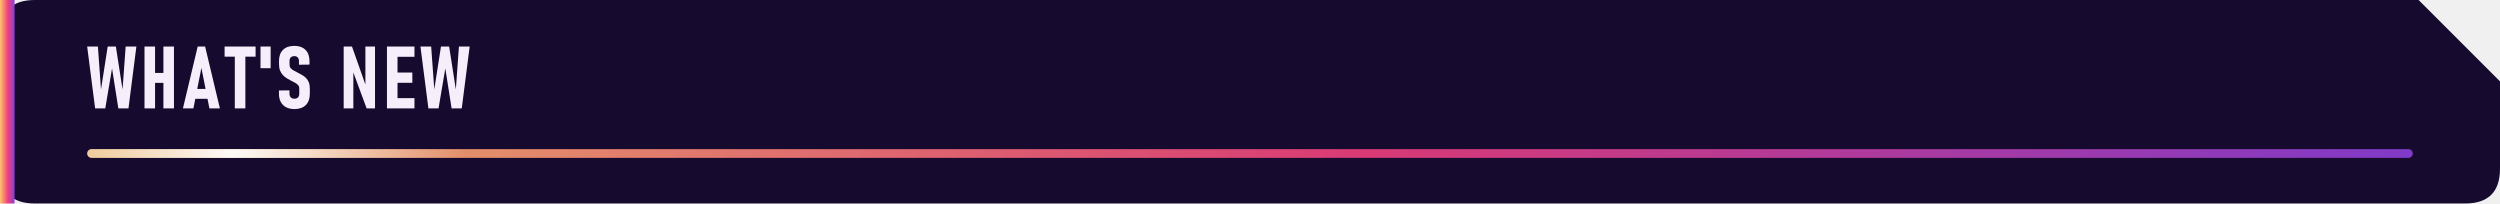
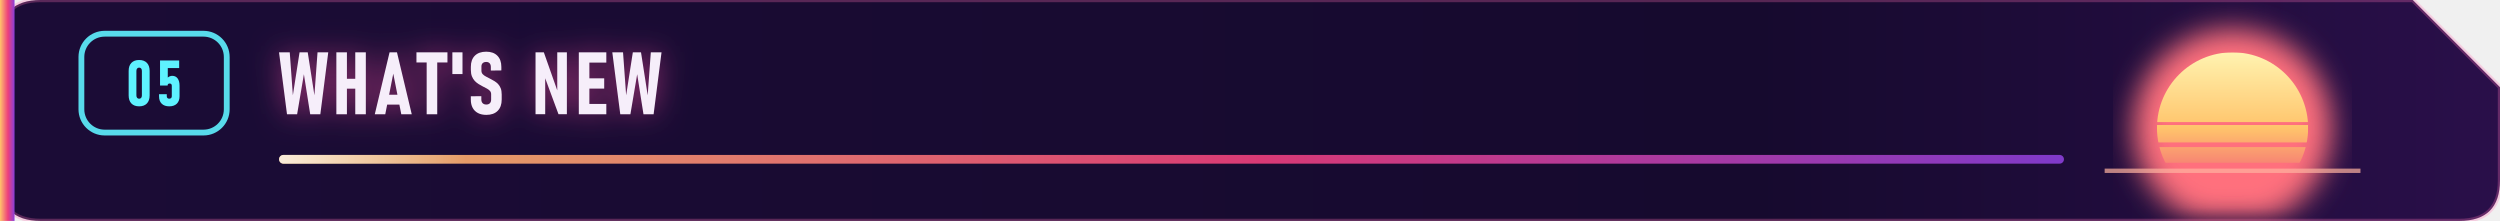
- <svg xmlns="http://www.w3.org/2000/svg" viewBox="0 0 860 70" width="860" height="70" role="img" aria-label="What's new">
+ <svg xmlns="http://www.w3.org/2000/svg" viewBox="0 0 860 76" width="860" height="76" role="img" aria-label="What's new">
  <defs>
    <linearGradient id="ink" x1="0" y1="0" x2="1" y2="0">
      <stop offset="0" stop-color="#ffc46b" />
      <stop offset=".55" stop-color="#ee3f7c" />
      <stop offset="1" stop-color="#8b3fd9" />
    </linearGradient>
+     <linearGradient id="sun" x1="0" y1="0" x2="0" y2="1">
+       <stop offset="0" stop-color="#fff3b0" />
+       <stop offset=".5" stop-color="#ffc46b" />
+       <stop offset="1" stop-color="#ee3f7c" />
+     </linearGradient>
+     <linearGradient id="plate" x1="0" y1="0" x2="1" y2="0">
+       <stop offset="0" stop-color="#1b0c36" />
+       <stop offset=".7" stop-color="#160a2e" />
+       <stop offset="1" stop-color="#2a0f4a" />
+     </linearGradient>
    <linearGradient id="shine" x1="0" y1="0" x2="1" y2="0">
      <stop offset="0" stop-color="#fff" stop-opacity="0" />
      <stop offset=".5" stop-color="#fff" stop-opacity=".95" />
      <stop offset="1" stop-color="#fff" stop-opacity="0" />
    </linearGradient>
+     <filter id="glow" x="-10%" y="-60%" width="120%" height="220%">
+       <feGaussianBlur stdDeviation="5" />
+     </filter>
    <clipPath id="line">
-       <rect x="30" y="51.299" width="800" height="3" rx="1.5" />
+       <rect x="96" y="53.299" width="614" height="3" rx="1.5" />
    </clipPath>
+     <mask id="sm">
+       <circle cx="768" cy="44" r="26" fill="#fff" />
+       <rect x="742" y="58" width="52" height="20" fill="#000" />
+       <rect x="742" y="42" width="52" height="1.0" fill="#000" />
+       <rect x="742" y="49" width="52" height="1.6" fill="#000" />
+       <rect x="742" y="56" width="52" height="2.2" fill="#000" />
+       <rect x="742" y="63" width="52" height="2.8" fill="#000" />
+       <rect x="742" y="70" width="52" height="3.4" fill="#000" />
+     </mask>
  </defs>
  <style>
  .run { animation: run 4.5s ease-in-out infinite; }
  @keyframes run { 0% { transform: translateX(-180px); } 55%, 100% { transform: translateX(900px); } }
-   @media (prefers-reduced-motion: reduce) { * { animation: none !important; } }
+   .on { animation: on 1.4s linear both; }
+   @keyframes on { 0% { opacity: 0; } 10% { opacity: .8; } 14% { opacity: .1; } 22% { opacity: 1; } 26% { opacity: .4; } 34%, 100% { opacity: 1; } }
+   .breathe { animation: breathe 4s ease-in-out infinite alternate; } @keyframes breathe { from { opacity: .35; } to { opacity: .8; } }
+   @media (prefers-reduced-motion: reduce) { .run, .up { animation: none !important; } .up { opacity: 1 !important; } }
</style>
-   <path d="M0,12 Q0,0 12,0 H832 L860,28 V58 Q860,70 848,70 H12 Q0,70 0,58 Z" fill="#160a2e" />
-   <rect x="0" y="0" width="5" height="70" fill="url(#ink)" />
-   <g fill="#f6eefa">
-     <path transform="translate(30.0 16.0)" d="M4.746 14.78 7.046 0.0H9.858L12.158 14.78L13.228 0.0H16.919L14.194 21.299H10.708L8.54 7.529L6.211 21.299H2.725L-0.015 0.0H3.677ZM26.212 21.299V0.0H29.845V21.299ZM19.708 21.299V0.0H23.341V21.299ZM21.437 12.51V9.097H28.57V12.51ZM32.927 21.299 38.01 0.0H40.559L45.642 21.299H42.038L39.284 7.339L36.53 21.299ZM36.384 17.988V14.59H42.185V17.988ZM50.774 21.299V1.787H54.407V21.299ZM47.259 3.486V0.0H57.923V3.486ZM59.613 7.471V0.0H63.1V7.471ZM71.309 21.519Q69.624 21.519 68.43 20.896Q67.236 20.273 66.599 19.102Q65.962 17.93 65.962 16.26V15.117L69.58 15.088V16.23Q69.58 17.036 70.034 17.498Q70.488 17.959 71.294 17.959Q72.085 17.959 72.517 17.505Q72.949 17.051 72.949 16.26V14.399Q72.949 13.74 72.561 13.293Q72.173 12.847 71.528 12.488Q70.884 12.129 70.137 11.763Q69.419 11.396 68.679 10.942Q67.939 10.488 67.332 9.851Q66.724 9.214 66.35 8.291Q65.977 7.368 65.977 6.064V4.966Q65.977 2.505 67.361 1.143Q68.745 -0.22 71.265 -0.22Q73.711 -0.22 75.088 1.157Q76.465 2.534 76.465 5.024V6.226L72.847 6.27V5.054Q72.847 4.233 72.429 3.772Q72.012 3.311 71.265 3.311Q70.474 3.311 70.042 3.728Q69.609 4.146 69.609 4.878V6.299Q69.609 7.046 70.056 7.522Q70.503 7.998 71.213 8.357Q71.924 8.716 72.715 9.141Q73.403 9.492 74.084 9.902Q74.766 10.312 75.33 10.898Q75.894 11.484 76.238 12.349Q76.582 13.213 76.582 14.487V16.26Q76.582 18.75 75.198 20.134Q73.813 21.519 71.309 21.519ZM88.225 21.284V0.0H91.081L96.091 14.212L95.695 14.78V0.0H99.006V21.284H96.12L91.169 7.892L91.55 7.31V21.284ZM103.113 21.299V0.0H106.746V21.299ZM104.725 21.299V17.754H112.576V21.299ZM104.725 12.48V8.95H111.844V12.48ZM104.725 3.545V0.0H112.576V3.545ZM119.394 14.78 121.693 0.0H124.506L126.806 14.78L127.875 0.0H131.566L128.842 21.299H125.355L123.188 7.529L120.858 21.299H117.372L114.633 0.0H118.324Z" />
+   <path d="M0,14 Q0,0 14,0 H830 L860,30 V62 Q860,76 846,76 H14 Q0,76 0,62 Z" fill="url(#plate)" />
+   <path d="M0,14 Q0,0 14,0 H830 L860,30 V62 Q860,76 846,76 H14 Q0,76 0,62 Z" fill="none" stroke="#ff6fb5" stroke-opacity=".28" stroke-width="1.5" />
+   <rect x="0" y="0" width="5" height="76" fill="url(#ink)" />
+   <circle class="breathe" cx="768" cy="44" r="34" fill="#ff6f7d" filter="url(#glow)" />
+   <rect x="742" y="18" width="52" height="52" fill="url(#sun)" mask="url(#sm)" />
+   <rect x="724" y="58" width="88" height="1.5" fill="#ffb3a0" opacity=".7" />
+   <g class="on">
+     <rect x="28" y="11.6" width="50" height="34" rx="8" fill="none" stroke="#5ef2ff" stroke-width="2" opacity=".9" />
+     <g fill="#5ef2ff" transform="translate(43.3 20.8)">
+       <path transform="translate(0.0 0.0)" d="M4.566 15.78Q2.847 15.78 1.901 14.797Q0.956 13.814 0.956 12.021V3.599Q0.956 1.805 1.902 0.822Q2.848 -0.161 4.565 -0.161Q6.283 -0.161 7.229 0.822Q8.175 1.805 8.175 3.599V12.021Q8.175 13.814 7.229 14.797Q6.284 15.78 4.566 15.78ZM4.569 13.159Q5.006 13.159 5.258 12.858Q5.511 12.558 5.511 12.021V3.599Q5.511 3.062 5.256 2.761Q5.002 2.46 4.569 2.46Q4.136 2.46 3.878 2.761Q3.62 3.062 3.62 3.599V12.021Q3.62 12.558 3.876 12.858Q4.133 13.159 4.569 13.159ZM14.92 15.78Q13.255 15.78 12.331 14.878Q11.407 13.976 11.407 12.334V11.612H14.071V12.332Q14.076 12.719 14.301 12.934Q14.526 13.148 14.92 13.148Q15.33 13.148 15.565 12.924Q15.8 12.7 15.8 12.3V8.69Q15.8 8.324 15.605 8.126Q15.409 7.928 15.059 7.928Q14.726 7.928 14.538 8.105Q14.35 8.282 14.361 8.615H11.751V0.0H18.336V2.621H14.415V5.876Q14.758 5.586 15.15 5.436Q15.541 5.285 15.94 5.285Q17.142 5.285 17.803 6.176Q18.465 7.068 18.465 8.69V12.3Q18.465 13.953 17.533 14.867Q16.602 15.78 14.92 15.78Z" />
+     </g>
+     <g fill="#ff4fa3" opacity=".55" filter="url(#glow)">
+       <path transform="translate(96.0 18.0)" d="M4.746 14.78 7.046 0.0H9.858L12.158 14.78L13.228 0.0H16.919L14.194 21.299H10.708L8.54 7.529L6.211 21.299H2.725L-0.015 0.0H3.677ZM26.212 21.299V0.0H29.845V21.299ZM19.708 21.299V0.0H23.341V21.299ZM21.437 12.51V9.097H28.57V12.51ZM32.927 21.299 38.01 0.0H40.559L45.642 21.299H42.038L39.284 7.339L36.53 21.299ZM36.384 17.988V14.59H42.185V17.988ZM50.774 21.299V1.787H54.407V21.299ZM47.259 3.486V0.0H57.923V3.486ZM59.613 7.471V0.0H63.1V7.471ZM71.309 21.519Q69.624 21.519 68.43 20.896Q67.236 20.273 66.599 19.102Q65.962 17.93 65.962 16.26V15.117L69.58 15.088V16.23Q69.58 17.036 70.034 17.498Q70.488 17.959 71.294 17.959Q72.085 17.959 72.517 17.505Q72.949 17.051 72.949 16.26V14.399Q72.949 13.74 72.561 13.293Q72.173 12.847 71.528 12.488Q70.884 12.129 70.137 11.763Q69.419 11.396 68.679 10.942Q67.939 10.488 67.332 9.851Q66.724 9.214 66.35 8.291Q65.977 7.368 65.977 6.064V4.966Q65.977 2.505 67.361 1.143Q68.745 -0.22 71.265 -0.22Q73.711 -0.22 75.088 1.157Q76.465 2.534 76.465 5.024V6.226L72.847 6.27V5.054Q72.847 4.233 72.429 3.772Q72.012 3.311 71.265 3.311Q70.474 3.311 70.042 3.728Q69.609 4.146 69.609 4.878V6.299Q69.609 7.046 70.056 7.522Q70.503 7.998 71.213 8.357Q71.924 8.716 72.715 9.141Q73.403 9.492 74.084 9.902Q74.766 10.312 75.33 10.898Q75.894 11.484 76.238 12.349Q76.582 13.213 76.582 14.487V16.26Q76.582 18.75 75.198 20.134Q73.813 21.519 71.309 21.519ZM88.225 21.284V0.0H91.081L96.091 14.212L95.695 14.78V0.0H99.006V21.284H96.12L91.169 7.892L91.55 7.31V21.284ZM103.113 21.299V0.0H106.746V21.299ZM104.725 21.299V17.754H112.576V21.299ZM104.725 12.48V8.95H111.844V12.48ZM104.725 3.545V0.0H112.576V3.545ZM119.394 14.78 121.693 0.0H124.506L126.806 14.78L127.875 0.0H131.566L128.842 21.299H125.355L123.188 7.529L120.858 21.299H117.372L114.633 0.0H118.324Z" />
+     </g>
+     <g fill="#f6eefa">
+       <path transform="translate(96.0 18.0)" d="M4.746 14.78 7.046 0.0H9.858L12.158 14.78L13.228 0.0H16.919L14.194 21.299H10.708L8.54 7.529L6.211 21.299H2.725L-0.015 0.0H3.677ZM26.212 21.299V0.0H29.845V21.299ZM19.708 21.299V0.0H23.341V21.299ZM21.437 12.51V9.097H28.57V12.51ZM32.927 21.299 38.01 0.0H40.559L45.642 21.299H42.038L39.284 7.339L36.53 21.299ZM36.384 17.988V14.59H42.185V17.988ZM50.774 21.299V1.787H54.407V21.299ZM47.259 3.486V0.0H57.923V3.486ZM59.613 7.471V0.0H63.1V7.471ZM71.309 21.519Q69.624 21.519 68.43 20.896Q67.236 20.273 66.599 19.102Q65.962 17.93 65.962 16.26V15.117L69.58 15.088V16.23Q69.58 17.036 70.034 17.498Q70.488 17.959 71.294 17.959Q72.085 17.959 72.517 17.505Q72.949 17.051 72.949 16.26V14.399Q72.949 13.74 72.561 13.293Q72.173 12.847 71.528 12.488Q70.884 12.129 70.137 11.763Q69.419 11.396 68.679 10.942Q67.939 10.488 67.332 9.851Q66.724 9.214 66.35 8.291Q65.977 7.368 65.977 6.064V4.966Q65.977 2.505 67.361 1.143Q68.745 -0.22 71.265 -0.22Q73.711 -0.22 75.088 1.157Q76.465 2.534 76.465 5.024V6.226L72.847 6.27V5.054Q72.847 4.233 72.429 3.772Q72.012 3.311 71.265 3.311Q70.474 3.311 70.042 3.728Q69.609 4.146 69.609 4.878V6.299Q69.609 7.046 70.056 7.522Q70.503 7.998 71.213 8.357Q71.924 8.716 72.715 9.141Q73.403 9.492 74.084 9.902Q74.766 10.312 75.33 10.898Q75.894 11.484 76.238 12.349Q76.582 13.213 76.582 14.487V16.26Q76.582 18.75 75.198 20.134Q73.813 21.519 71.309 21.519ZM88.225 21.284V0.0H91.081L96.091 14.212L95.695 14.78V0.0H99.006V21.284H96.12L91.169 7.892L91.55 7.31V21.284ZM103.113 21.299V0.0H106.746V21.299ZM104.725 21.299V17.754H112.576V21.299ZM104.725 12.48V8.95H111.844V12.48ZM104.725 3.545V0.0H112.576V3.545ZM119.394 14.78 121.693 0.0H124.506L126.806 14.78L127.875 0.0H131.566L128.842 21.299H125.355L123.188 7.529L120.858 21.299H117.372L114.633 0.0H118.324Z" />
+     </g>
  </g>
-   <rect x="30" y="51.299" width="800" height="3" rx="1.5" fill="url(#ink)" opacity=".9" />
+   <rect x="96" y="53.299" width="614" height="3" rx="1.5" fill="url(#ink)" opacity=".9" />
  <g clip-path="url(#line)">
-     <rect class="run" x="0" y="49.299" width="160" height="7" fill="url(#shine)" />
+     <rect class="run" x="0" y="51.299" width="160" height="7" fill="url(#shine)" />
  </g>
</svg>
